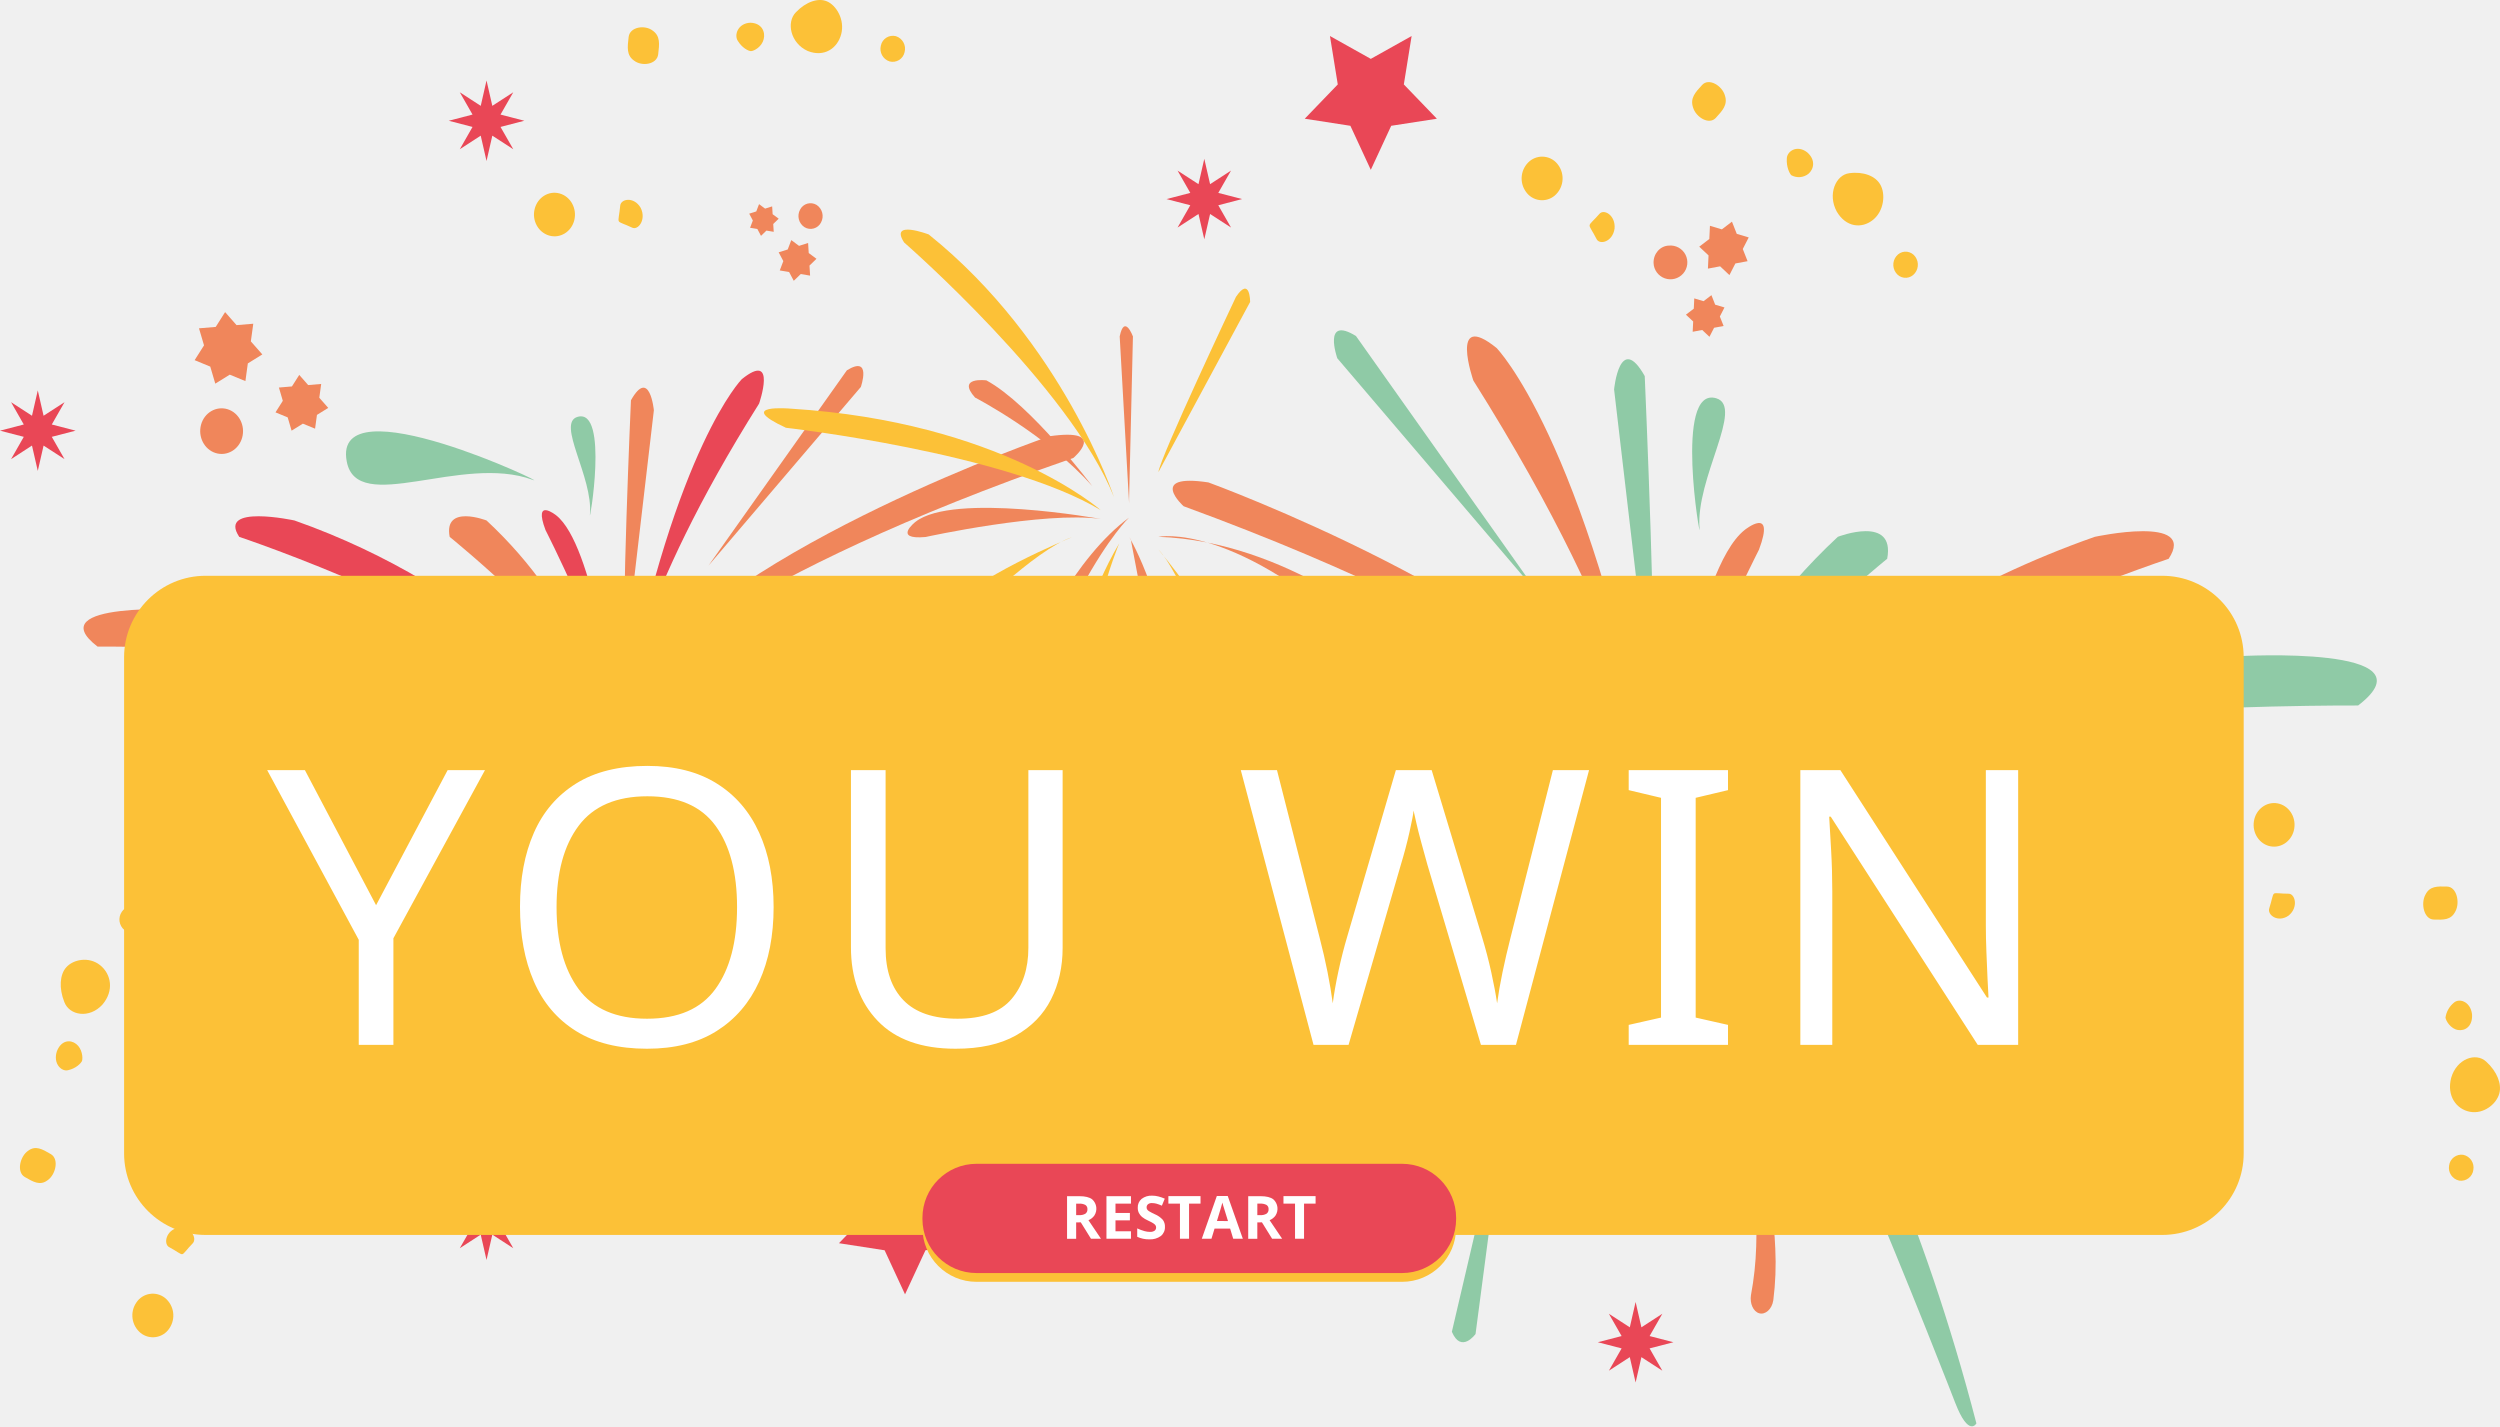
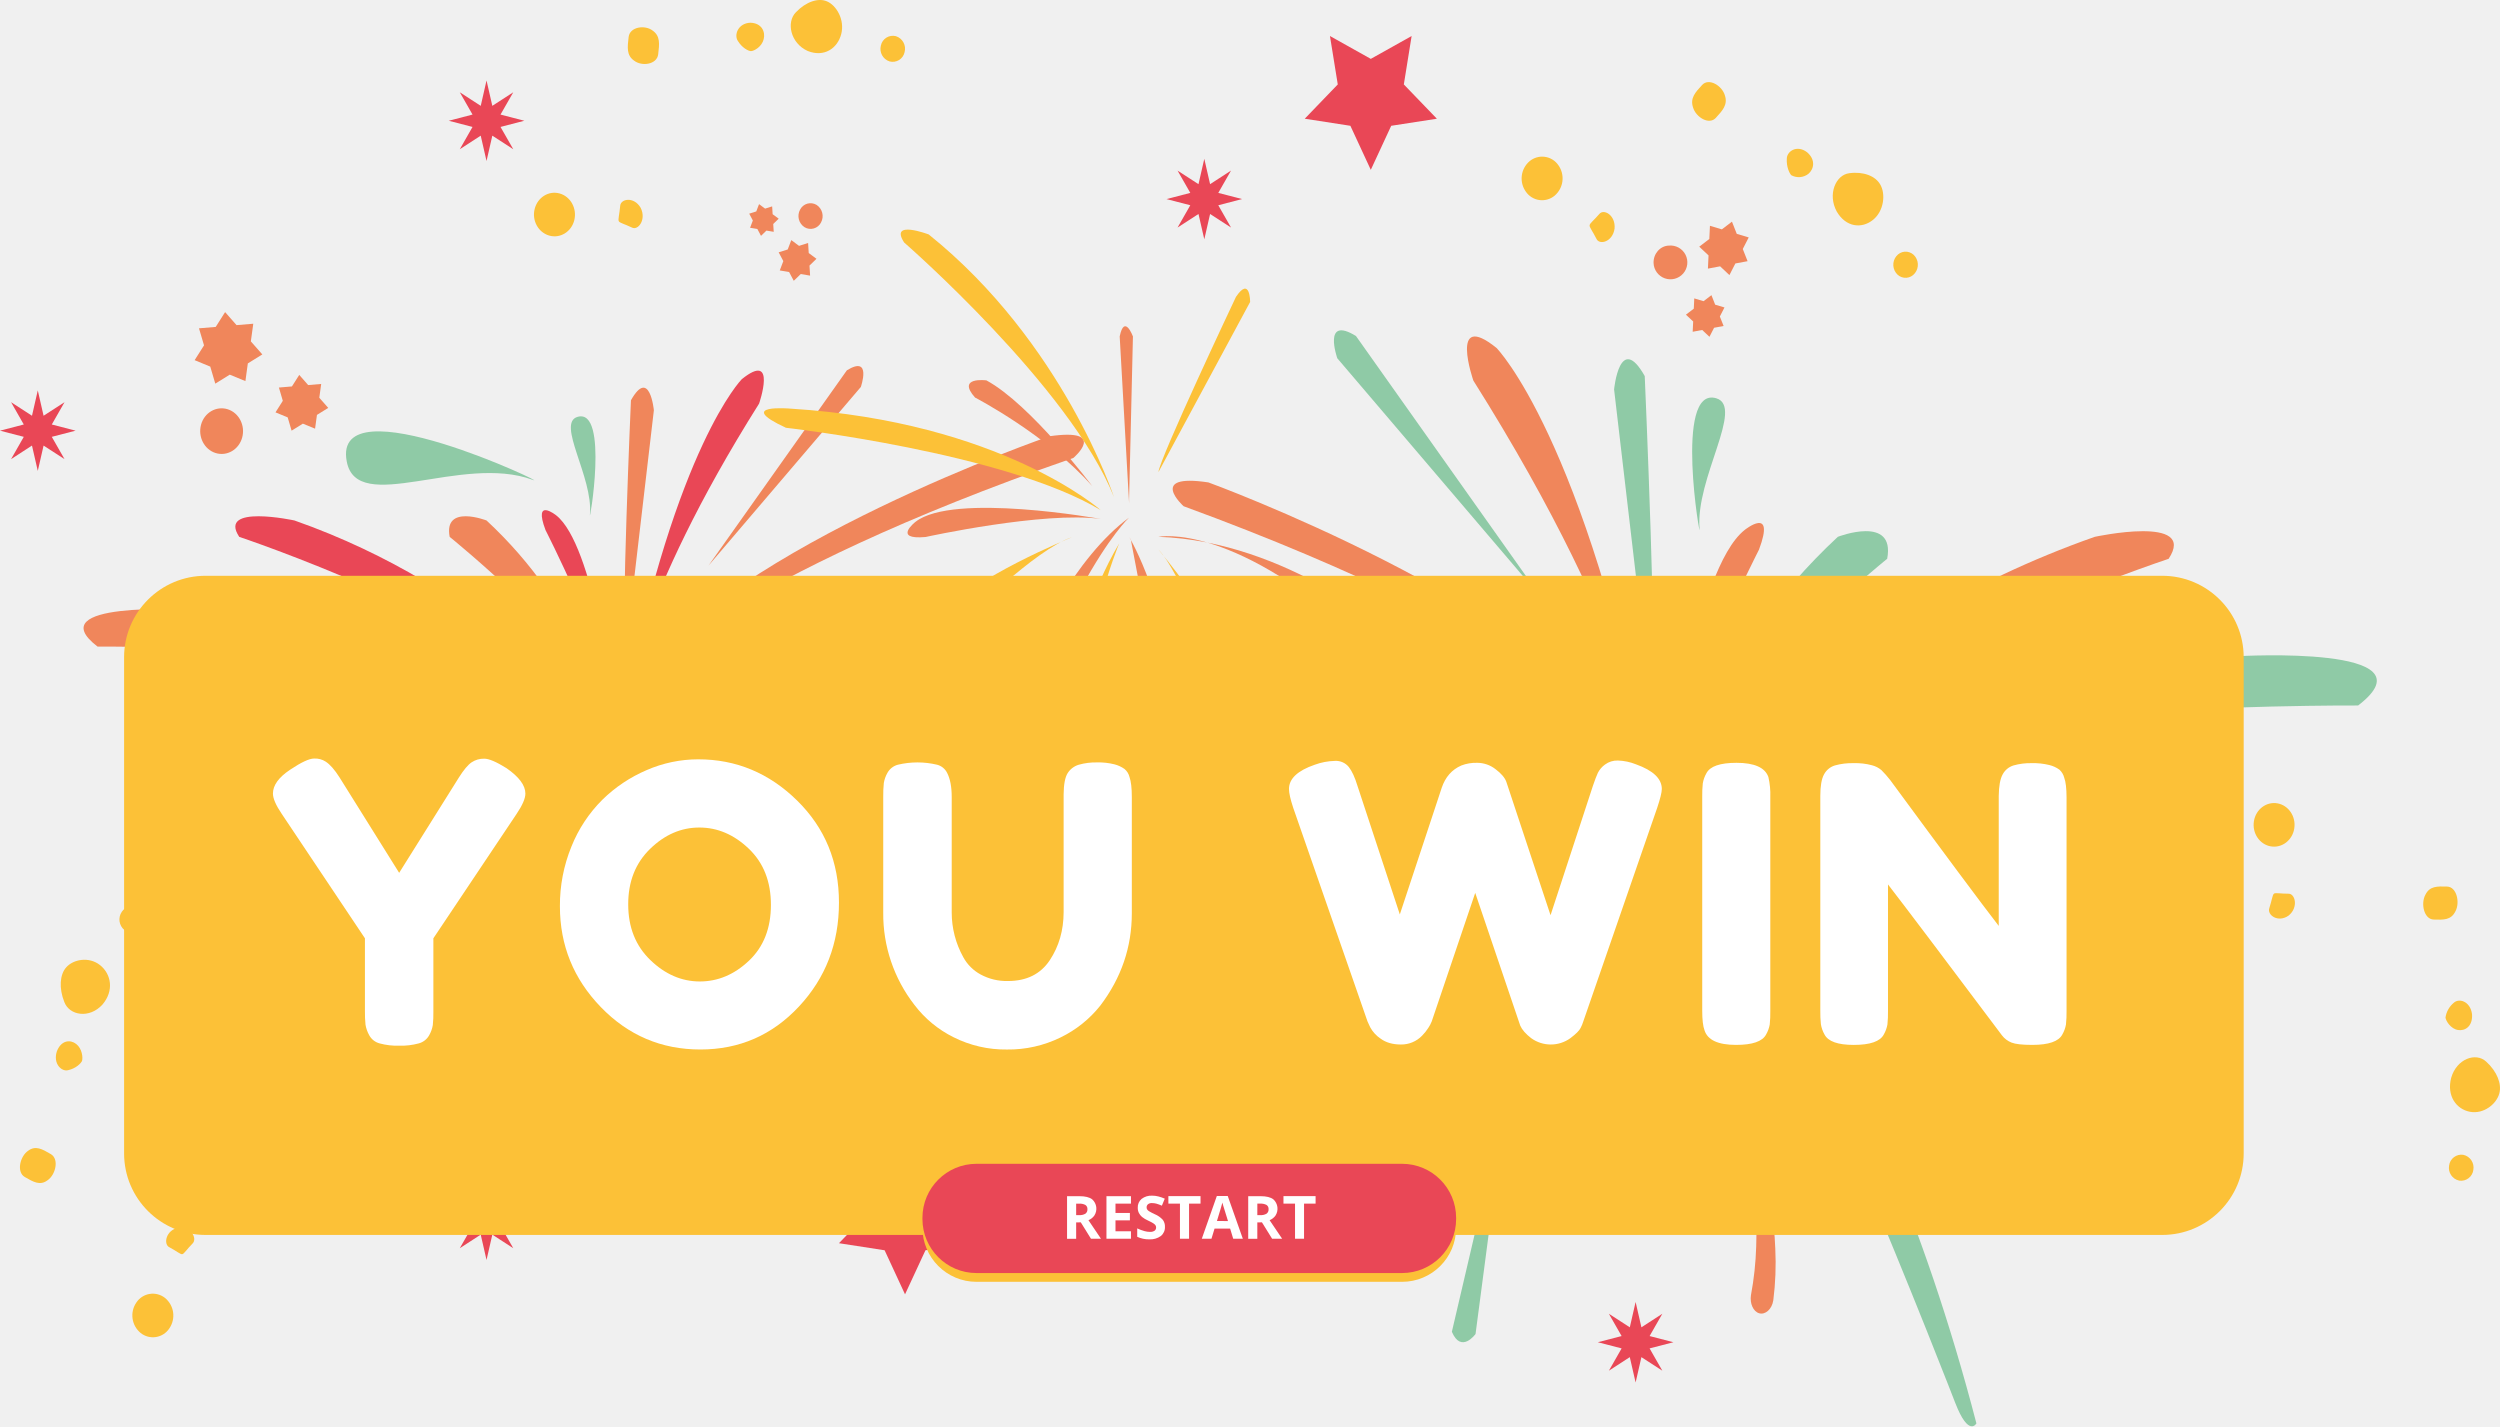
<svg xmlns="http://www.w3.org/2000/svg" viewBox="0 0 1372.94 783.29">
  <defs>
-     <style>.cls-1,.cls-5{fill:#f0865b;}.cls-2,.cls-4{fill:#e94756;}.cls-3,.cls-6{fill:#8fcaa6;}.cls-3,.cls-4,.cls-5,.cls-7{fill-rule:evenodd;}.cls-7,.cls-8{fill:#fcc137;}.cls-10,.cls-9{fill:#fff;}.cls-10{font-size:211.34px;font-family:FredokaOne-Regular, Fredoka One;letter-spacing:0.05em;}</style>
+     <style>.cls-1,.cls-5{fill:#f0865b;}.cls-2,.cls-4{fill:#e94756;}.cls-3,.cls-6{fill:#8fcaa6;}.cls-3,.cls-4,.cls-5,.cls-7{fill-rule:evenodd;}.cls-7,.cls-8{fill:#fcc137;}.cls-9{fill:#fff;}</style>
  </defs>
  <g id="Calque_2" data-name="Calque 2">
    <g id="Calque_12" data-name="Calque 12">
      <path class="cls-1" d="M324.08,411.72S254.55,479.89,210.3,649.87c0,0,3.16,5.89,8.7-8.42C219,641.45,292.48,451.27,324.08,411.72Z" />
      <path class="cls-2" d="M293.7,599.3c.56,3.71,3.33,6.07,5.8,5.36s3.91-4,3.38-7.47a128.78,128.78,0,0,1-2.15-19.9c-.44-11.42.68-26.65,3.23-41.84,5.09-30.41,14.31-60.36,14.1-60.35.21,0-11.21,29.53-18.66,60.18-3.73,15.31-6,30.93-6.49,42.89A121.23,121.23,0,0,0,293.7,599.3Z" />
      <path class="cls-1" d="M336.69,416.73,341,534s4.88,10.4,9.22,0Z" />
      <path class="cls-2" d="M350.25,419.18s20.06,36.75,33.67,100.41c0,0,7.29,11.39,10.69,2.07C394.61,521.66,385.58,460.58,350.25,419.18Z" />
      <path class="cls-1" d="M386.35,451.27s43.74,44,67.06,120.6c0,0,8.26,15,11.67,5.69C465.08,577.56,449.53,501.47,386.35,451.27Z" />
      <path class="cls-2" d="M355.73,411.72s44.71,20.39,91.37,72.16c0,0,18,9.85,9.72-6.2C456.82,477.68,409.19,427.55,355.73,411.72Z" />
      <path class="cls-1" d="M350.25,402.62s76.44-7.77,111.43,16.56c0,0,12.63-.14,3.4-8.87C465.08,410.31,424.46,386.57,350.25,402.62Z" />
      <path class="cls-2" d="M350.25,391.74s9.86-35.19,46.79-16.56c0,0,19,11.39,19,12.94,0,0,12.65,1.86,11.91-9.38a17.21,17.21,0,0,0-.25-2c-2.43-13.45-18.26-20.68-46-17.06C381.69,359.67,356.91,368.45,350.25,391.74Z" />
      <path class="cls-1" d="M350.25,372.59S400,317.21,589.49,251.48c0,0,19.44-16.56-13.12-11.91C576.37,239.57,403.24,299.3,350.25,372.59Z" />
      <path class="cls-1" d="M389.1,310.61l83.65-98.1s6.2-17.67-7.67-9.14Z" />
      <path class="cls-3" d="M190.43,253.48c-8.48-44.31,114.82,14.75,102,10-38.9-14.36-96.28,19.91-102-10Z" />
      <path class="cls-3" d="M317.2,228.92c17.49-5,6.19,60.38,6.78,53.6,1.79-20.58-18.58-50.22-6.78-53.6Z" />
      <path class="cls-4" d="M343.47,386.17s4.75-55.45,73.4-164.52c0,0,10.16-29.25-9.51-13.4C407.36,208.25,371.33,244.81,343.47,386.17Z" />
      <path class="cls-5" d="M343.47,358.74,359.09,225.3s-2.29-23.76-12.59-5.48C346.5,219.82,341,344.42,343.47,358.74Z" />
      <path class="cls-4" d="M336.69,386.17S326.15,299.28,305.43,283c0,0-12.71-10.18-5.85,8.1C299.58,291.11,331.45,353.27,336.69,386.17Z" />
      <path class="cls-5" d="M329.33,386.17s-9.92-51.85-62.14-100.34c0,0-23.67-9.17-20.24,9C247,294.86,322,355.61,329.33,386.17Z" />
      <path class="cls-4" d="M324.08,394.7s-56-71.51-162.38-108.87c0,0-42.33-9.16-30.32,9C131.38,294.86,261.81,338.14,324.08,394.7Z" />
      <path class="cls-5" d="M317.12,394.7S295,350.55,102.78,334.84c0,0-81.82-4.73-49.21,20.25C53.57,355.09,276.3,353.79,317.12,394.7Z" />
      <path class="cls-4" d="M302.45,394.7s-62.81-16.45-120.94,32.9c0,0-22,2.36,0-15.88C181.51,411.72,230.07,370.57,302.45,394.7Z" />
      <path class="cls-4" d="M332.77,402s-52.75,1.22-86.16,56.06c0,0-2.52,12.19,9.5,4.88C256.11,463,308.88,401.91,332.77,402Z" />
      <path class="cls-5" d="M246.39,414.2s-30.33,11-24,21.94C222.35,436.14,231,447.1,246.39,414.2Z" />
      <path class="cls-3" d="M177.73,567.46c-42.36-2.93,43.53-114.12,35.88-102.19-23.24,36.2-7.27,104.17-35.88,102.19Z" />
      <path class="cls-6" d="M933.23,463.18s93,91.16,152.17,318.51c0,0-4.22,7.87-11.62-11.25C1073.78,770.44,975.5,516.08,933.23,463.18Z" />
      <path class="cls-1" d="M973.86,714.06c-.74,5-4.45,8.11-7.75,7.16s-5.23-5.39-4.52-10a172.15,172.15,0,0,0,2.87-26.6c.59-15.28-.91-35.65-4.31-56C953.34,588,941,547.94,941.28,548c-.27,0,15,39.5,25,80.48,5,20.48,8.09,41.36,8.67,57.36A162.35,162.35,0,0,1,973.86,714.06Z" />
      <path class="cls-6" d="M916.38,469.89l-5.81,156.83s-6.53,13.91-12.33,0Z" />
      <path class="cls-6" d="M827.44,602.56,810.33,732.61s-7.87,10.93-13-1.24Z" />
      <path class="cls-1" d="M898.24,473.16s-26.84,49.14-45,134.29c0,0-9.74,15.23-14.3,2.77C838.9,610.22,851,528.53,898.24,473.16Z" />
      <path class="cls-1" d="M850,516.07s-58.49,58.84-89.69,161.29c0,0-11,20.08-15.6,7.62C744.66,685,765.46,583.22,850,516.07Z" />
      <path class="cls-6" d="M890.9,463.18s-59.79,27.28-122.19,96.5c0,0-24.05,13.19-13-8.29C755.71,551.39,819.4,484.36,890.9,463.18Z" />
      <path class="cls-1" d="M898.24,451s-102.24-10.37-149,22.16c0,0-16.89-.19-4.55-11.87C744.66,461.29,799,429.54,898.24,451Z" />
      <path class="cls-6" d="M898.24,436.46s-28.8-47.07-136.62-22.15c0,0-55.32,15.23-55.32,17.3,0,0-36.93,2.49-34.78-12.54a11.12,11.12,0,0,1,.73-2.68c7.09-18,53.32-27.66,134.19-22.82C806.44,393.57,878.8,405.32,898.24,436.46Z" />
      <path class="cls-1" d="M898.24,410.85S846.65,350.07,650,278c0,0-20.18-18.18,13.62-13.07C663.57,264.88,843.25,330.43,898.24,410.85Z" />
      <path class="cls-6" d="M846.28,328,734.41,196.75s-8.3-23.64,10.25-12.23Z" />
      <path class="cls-3" d="M942.43,218.69c-23.38-6.71-8.27,80.76-9.06,71.69-2.4-27.53,24.86-67.16,9.06-71.69Z" />
      <path class="cls-5" d="M907.31,429S901,354.85,809.13,209c0,0-13.58-39.11,12.72-17.92C821.85,191.05,870,239.94,907.31,429Z" />
      <path class="cls-3" d="M907.31,392.33,886.42,213.87s3.06-31.79,16.83-7.34C903.25,206.53,910.57,373.17,907.31,392.33Z" />
      <path class="cls-5" d="M916.38,429s14.09-116.22,41.8-138c0,0,17-13.61,7.82,10.84C966,301.88,923.38,385,916.38,429Z" />
      <path class="cls-3" d="M926.21,429s13.27-69.36,83.11-134.21c0,0,31.67-12.26,27.08,12.07C1036.4,306.88,936,388.14,926.21,429Z" />
      <path class="cls-5" d="M933.23,440.42s74.85-95.64,217.17-145.61c0,0,56.62-12.25,40.56,12.07C1191,306.88,1016.52,364.76,933.23,440.42Z" />
      <path class="cls-3" d="M942.55,440.42s29.57-59.06,286.66-80.06c0,0,109.43-6.33,65.81,27.08C1295,387.44,997.14,385.7,942.55,440.42Z" />
      <path class="cls-5" d="M962.17,440.42s84-22,161.75,44c0,0,29.37,3.16,0-21.24C1123.92,463.18,1059,408.14,962.17,440.42Z" />
      <path class="cls-5" d="M921.61,450.19s105.24,2.54,171.9,116.31c0,0,5,25.28-19,10.11C1074.56,576.61,969.28,450,921.61,450.19Z" />
      <path class="cls-5" d="M620.07,294.81s.88,1.47,2.31,4.26c6.93,13.52,26.71,58.06,21.59,117.66L621,296.28" />
      <path class="cls-7" d="M636.19,301.82s32,38,35.24,56.32c0,0,5.26,14.87-6.16,2.22C665.27,360.36,647.61,313.44,636.19,301.82Z" />
      <path class="cls-7" d="M588.63,295.06s-57.1,23.31-67.16,40.44c0,0-12,12.62,8.1,5.21C529.57,340.71,568.87,301.41,588.63,295.06Z" />
      <path class="cls-5" d="M636.19,294.81s42.18-8.95,116.62,61c0,0,21.48,9.09,12.13-7.5C764.94,348.27,707.31,297.19,636.19,294.81Z" />
      <path class="cls-7" d="M636.19,259.25l50.36-93.44s0-14.38-7.79-2.77C678.76,163,636.7,252.06,636.19,259.25Z" />
      <path class="cls-5" d="M620.07,274.18l2.11-89.42s-4.68-12.57-7.27,0l5.16,91.63" />
      <path class="cls-7" d="M611.79,273.08s-28-85.16-101.75-144.32c0,0-21.8-8.3-13.5,4.42C496.54,133.18,587.83,212.67,611.79,273.08Z" />
      <path class="cls-5" d="M599.86,267s-33.75-44.89-58.15-58.11c0,0-16.61-2.18-6.23,9.44C535.48,218.32,574.94,238.79,599.86,267Z" />
      <path class="cls-7" d="M604.53,280.18s-55-48.58-170.28-55.76c0,0-31.23-2.77-2.64,10.5C431.61,234.92,552.1,248.59,604.53,280.18Z" />
      <path class="cls-5" d="M604.53,285s-81.1-14.74-101.77,1.59c0,0-12.86,10,5.56,8.32C508.32,294.88,573.46,280.66,604.53,285Z" />
      <path class="cls-8" d="M614.64,298.41s-21.83,50.69-23.93,127.91c0,0-7.66,21.71-12,2.54C578.74,428.86,582.73,352.19,614.64,298.41Z" />
      <path class="cls-1" d="M620,284.29s-42.79,39.94-83.08,191.81c0,0-12.42,15.61-11.1-10.47C525.79,465.63,562.32,326.9,620,284.29Z" />
      <path class="cls-8" d="M1343.9,486.88c5.32.15,7.2,8.91,4.51,13.7-2.4,4.77-6.53,4.59-11.9,4.42s-7.21-8.91-4.51-13.69C1334.38,486.54,1338.53,486.73,1343.9,486.88Z" />
      <path class="cls-8" d="M1347.58,550.69c2.8-2.63,9.05-.92,10,6.27.46,6.72-3.88,9.35-7.73,8.69-4-.66-6.6-4.94-6.85-6.82A12.88,12.88,0,0,1,1347.58,550.69Z" />
      <path class="cls-8" d="M1365.33,583c6,5.42,8.67,12.33,7.23,17.5-1.53,5.78-8.55,11.48-16.1,10.07s-12.9-8.78-10.33-18.67C1349.17,581.39,1359.71,577.78,1365.33,583Z" />
      <path class="cls-8" d="M1352.76,634.19a7.15,7.15,0,0,1,5.54,8.27,6.81,6.81,0,0,1-7.76,5.91,7.16,7.16,0,0,1-5.55-8.28A6.82,6.82,0,0,1,1352.76,634.19Z" />
      <path class="cls-8" d="M1250.72,441.18c6.12,1.08,10.26,7.25,9.24,13.78s-6.81,10.92-12.94,9.84-10.25-7.26-9.23-13.78S1244.6,440.09,1250.72,441.18Z" />
      <path class="cls-8" d="M1256.63,490.8c3.85-.25,5.79,7.52.23,12-5.8,4.14-12-.33-10.59-4.13,1.37-4.16,1.71-7.37,2.55-7.88C1249.53,490.13,1252.5,490.83,1256.63,490.8Z" />
      <path class="cls-8" d="M13.61,646.38C8.93,643.68,11,635,15.41,632c4.16-3.1,7.77-.94,12.49,1.8s2.63,11.42-1.8,14.38C22,651.27,18.33,649.11,13.61,646.38Z" />
      <path class="cls-8" d="M37.45,587.71c-3.62,1-8.46-3.55-6.21-10.39,2.44-6.21,7.44-6.47,10.59-4,3.31,2.53,3.79,7.58,3.2,9.38C44.32,584.08,41.63,586.79,37.45,587.71Z" />
      <path class="cls-8" d="M35.35,550.36c-3.09-7.74-2.49-15.18,1-19.09,3.83-4.42,12.5-6.12,18.63-1.22s7.77,14.05,1.28,21.64C49.09,559.57,38.15,557.7,35.35,550.36Z" />
      <path class="cls-8" d="M68.33,510.76a7.5,7.5,0,0,1-1.43-10.05,6.49,6.49,0,0,1,9.43-1.52,7.49,7.49,0,0,1,1.43,10.05A6.48,6.48,0,0,1,68.33,510.76Z" />
      <path class="cls-8" d="M77.26,732.06a12.49,12.49,0,0,1-2.38-16.74,10.8,10.8,0,0,1,15.72-2.54A12.48,12.48,0,0,1,93,729.52,10.79,10.79,0,0,1,77.26,732.06Z" />
      <path class="cls-8" d="M93.08,685c-3.53-1.63-2-9.49,4.9-10.81,6.93-.9,10.61,6.1,7.7,8.79-3,3-4.66,5.74-5.62,5.79C99.13,689,96.79,686.93,93.08,685Z" />
      <path class="cls-8" d="M345.23,20.31c.65-5.63,9-6.79,13.23-3.48,4.23,3,3.67,7.36,3,13s-9,6.78-13.23,3.47C344,30.36,344.57,26,345.23,20.31Z" />
      <path class="cls-8" d="M405.21,22.48c-2.18-3.22,0-9.68,6.82-10,6.32.15,8.37,5,7.38,9-1,4.21-5.24,6.53-7,6.61C410.9,28,407.56,26.29,405.21,22.48Z" />
      <path class="cls-8" d="M437.09,6.73c5.64-5.88,12.35-8,17-6,5.27,2.17,9.93,10.15,7.89,18S452.58,31.61,443.58,28C434.07,23.72,431.7,12.19,437.09,6.73Z" />
      <path class="cls-8" d="M483.76,25A6.72,6.72,0,0,1,492,19.86a7.24,7.24,0,0,1,4.78,8.79,6.7,6.7,0,0,1-8.25,5.09A7.24,7.24,0,0,1,483.76,25Z" />
      <path class="cls-8" d="M293.63,114.74c1.6-6.39,7.76-10.19,13.76-8.48s9.57,8.26,8,14.65-7.76,10.18-13.76,8.47S292,121.12,293.63,114.74Z" />
      <path class="cls-8" d="M340.58,113.19c.14-4.09,7.57-5.41,11.24.91,3.32,6.54-1.46,12.75-4.86,10.83-3.76-1.84-6.73-2.51-7.12-3.44C339.28,120.66,340.21,117.59,340.58,113.19Z" />
      <path class="cls-8" d="M934.77,46.66c3.71-4.06,11,.41,12.51,5.77,1.66,5.11-1.27,8.22-5,12.31s-11-.42-12.51-5.76C928.08,53.87,931,50.76,934.77,46.66Z" />
      <path class="cls-8" d="M981.27,87.08c.09-4,5.51-7.69,11.08-3.52,4.94,4.19,3.81,9.38.75,11.94a8.57,8.57,0,0,1-9.36.73C982.68,95.12,981,91.62,981.27,87.08Z" />
      <path class="cls-8" d="M1015.59,95.12c7.83-1.05,14.38,1.58,17,6.22,3,5.12,2.13,14.48-4,19.42s-14.81,4.13-19.89-4.58C1003.52,106.68,1008.19,96,1015.59,95.12Z" />
      <path class="cls-8" d="M1042.37,139.71a6.47,6.47,0,0,1,9.46,1.27,7.5,7.5,0,0,1-1.2,10.08,6.45,6.45,0,0,1-9.46-1.28A7.49,7.49,0,0,1,1042.37,139.71Z" />
      <path class="cls-8" d="M840,88.53a10.79,10.79,0,0,1,15.78,2.13,12.49,12.49,0,0,1-2,16.79A10.78,10.78,0,0,1,838,105.32,12.49,12.49,0,0,1,840,88.53Z" />
      <path class="cls-8" d="M878.25,117.58c2.44-3.17,9.11.58,8.43,8-1.07,7.35-8.4,9.21-10,5.49-1.94-3.9-3.92-6.35-3.7-7.34C873,122.68,875.46,120.84,878.25,117.58Z" />
      <path class="cls-1" d="M133.8,639.83a11.29,11.29,0,0,1-16.57,1.58,13.09,13.09,0,0,1-1.49-17.65,11.26,11.26,0,0,1,16.56-1.58A13.1,13.1,0,0,1,133.8,639.83Z" />
      <polygon class="cls-1" points="80.93 591.27 88.75 596.44 97.43 593.16 98.51 602.9 106.33 608.08 99.85 615.04 100.93 624.78 91.77 623.74 85.29 630.7 80.36 622.43 71.2 621.38 74.2 612.1 69.26 603.83 77.94 600.54 80.93 591.27" />
      <polygon class="cls-1" points="124.32 568.07 130.41 572.11 137.17 569.54 138.01 577.13 144.1 581.17 139.06 586.6 139.9 594.19 132.76 593.37 127.71 598.8 123.86 592.35 116.73 591.53 119.07 584.3 115.22 577.85 121.98 575.3 124.32 568.07" />
      <path class="cls-1" d="M118.41,248.79c-6.22-1.94-9.8-8.9-8-15.54s8.35-10.45,14.59-8.51,9.81,8.91,8,15.55S124.66,250.74,118.41,248.79Z" />
      <polygon class="cls-1" points="139.09 177.78 137.76 187.48 144.06 194.64 136.1 199.58 134.77 209.29 126.18 205.75 118.23 210.69 115.47 201.33 106.89 197.79 112.04 189.66 109.28 180.3 118.47 179.53 123.62 171.4 129.91 178.55 139.09 177.78" />
      <polygon class="cls-1" points="176.39 210.86 175.35 218.43 180.26 224 174.06 227.85 173.03 235.42 166.33 232.66 160.14 236.51 157.99 229.22 151.3 226.46 155.31 220.12 153.17 212.83 160.32 212.22 164.34 205.89 169.24 211.47 176.39 210.86" />
      <path class="cls-1" d="M448.45,112.53a7.34,7.34,0,0,1,2.43,9.66,6.41,6.41,0,0,1-9.06,2.58,7.31,7.31,0,0,1-2.43-9.65A6.42,6.42,0,0,1,448.45,112.53Z" />
      <polygon class="cls-1" points="428.23 148.52 430.18 143.39 427.62 138.57 432.6 137 434.55 131.86 438.81 135.02 443.79 133.44 444.13 138.96 448.39 142.12 444.55 145.85 444.89 151.37 439.76 150.49 435.92 154.21 433.36 149.4 428.23 148.52" />
      <polygon class="cls-1" points="411.93 125.09 413.44 121.09 411.45 117.34 415.33 116.11 416.85 112.11 420.17 114.57 424.05 113.34 424.31 117.64 427.63 120.1 424.64 123.01 424.91 127.31 420.91 126.63 417.92 129.53 415.93 125.77 411.93 125.09" />
      <path class="cls-1" d="M908.1,144.44c-.16-5.1,3.59-9.4,8.4-9.57a9.28,9.28,0,1,1-8.4,9.57Z" />
      <polygon class="cls-1" points="959.73 143.44 953.02 144.69 949.76 151.07 944.65 146.26 937.95 147.52 938.29 140.27 933.18 135.47 938.72 131.24 939.06 124 945.61 125.96 951.15 121.73 953.79 128.42 960.35 130.39 957.09 136.75 959.73 143.44" />
      <polygon class="cls-1" points="946.56 179.03 941.33 180 938.79 184.96 934.81 181.22 929.58 182.2 929.85 176.55 925.87 172.81 930.19 169.51 930.45 163.87 935.56 165.4 939.88 162.1 941.93 167.32 947.04 168.85 944.5 173.81 946.56 179.03" />
      <path class="cls-1" d="M1110.85,559.17c-.16-5.11,3.6-9.41,8.4-9.57a8.93,8.93,0,0,1,9,8.93c.17,5.12-3.59,9.41-8.39,9.58A8.94,8.94,0,0,1,1110.85,559.17Z" />
      <polygon class="cls-1" points="1162.48 558.16 1155.77 559.41 1152.51 565.79 1147.4 560.98 1140.7 562.24 1141.04 554.99 1135.93 550.2 1141.47 545.96 1141.81 538.72 1148.36 540.68 1153.9 536.45 1156.55 543.14 1163.1 545.11 1159.84 551.47 1162.48 558.16" />
      <polygon class="cls-1" points="1149.31 593.74 1144.08 594.72 1141.54 599.68 1137.57 595.94 1132.34 596.92 1132.6 591.27 1128.63 587.53 1132.94 584.23 1133.2 578.59 1138.31 580.12 1142.63 576.82 1144.68 582.03 1149.79 583.57 1147.25 588.53 1149.31 593.74" />
      <path class="cls-1" d="M346.31,590.78c-.16-5.1,3.6-9.4,8.4-9.57a8.94,8.94,0,0,1,9,8.94c.17,5.12-3.6,9.41-8.4,9.58A9,9,0,0,1,346.31,590.78Z" />
      <polygon class="cls-1" points="397.94 589.78 391.23 591.03 387.97 597.4 382.86 592.6 376.16 593.85 376.5 586.6 371.39 581.81 376.93 577.57 377.27 570.33 383.82 572.29 389.36 568.07 392 574.75 398.56 576.72 395.3 583.09 397.94 589.78" />
      <polygon class="cls-1" points="384.77 625.36 379.54 626.34 377 631.3 373.02 627.56 367.79 628.53 368.06 622.89 364.08 619.14 368.4 615.85 368.66 610.2 373.77 611.73 378.08 608.44 380.14 613.65 385.25 615.19 382.71 620.15 384.77 625.36" />
      <polygon class="cls-2" points="281.88 654.2 274.87 666.45 287.95 669.84 274.87 673.24 281.87 685.48 270.37 678.03 267.19 691.95 264 678.03 252.51 685.48 259.5 673.24 246.44 669.84 259.5 666.45 252.5 654.2 264.01 661.65 267.19 647.73 270.37 661.66 281.88 654.2" />
      <polygon class="cls-2" points="35.44 220.87 28.44 233.12 41.51 236.51 28.44 239.9 35.44 252.15 23.93 244.7 20.75 258.62 17.56 244.69 6.08 252.15 13.06 239.9 0 236.52 13.06 233.12 6.07 220.87 17.57 228.32 20.75 214.4 23.93 228.32 35.44 220.87" />
      <polygon class="cls-2" points="281.88 50.67 274.87 62.92 287.95 66.31 274.87 69.71 281.87 81.95 270.37 74.5 267.19 88.42 264 74.5 252.51 81.95 259.5 69.71 246.44 66.32 259.5 62.92 252.5 50.67 264.01 58.13 267.19 44.2 270.37 58.13 281.88 50.67" />
      <polygon class="cls-2" points="676.05 93.68 669.05 105.93 682.13 109.32 669.05 112.72 676.05 124.96 664.55 117.52 661.37 131.43 658.18 117.51 646.69 124.96 653.68 112.72 640.61 109.33 653.68 105.93 646.68 93.69 658.18 101.14 661.37 87.22 664.55 101.14 676.05 93.68" />
      <polygon class="cls-2" points="912.92 721.48 905.92 733.73 919 737.12 905.92 740.51 912.92 752.76 901.42 745.31 898.24 759.23 895.04 745.3 883.56 752.76 890.55 740.51 877.48 737.12 890.55 733.73 883.55 721.48 895.05 728.93 898.24 715.01 901.42 728.93 912.92 721.48" />
      <polygon class="cls-2" points="752.81 32.33 775.23 19.78 770.95 46.37 789.09 65.2 764.02 69.08 752.81 93.27 741.6 69.08 716.53 65.2 734.67 46.37 730.38 19.78 752.81 32.33" />
      <polygon class="cls-2" points="497.02 649.87 519.45 637.32 515.16 663.91 533.3 682.74 508.24 686.62 497.02 710.82 485.81 686.62 460.74 682.74 478.88 663.91 474.6 637.32 497.02 649.87" />
      <rect class="cls-8" x="68.15" y="316.2" width="1164.03" height="362" rx="44.77" />
      <rect class="cls-8" x="506.58" y="643.95" width="293.09" height="60" rx="29.7" />
      <rect class="cls-2" x="506.58" y="639.13" width="293.09" height="60" rx="29.7" />
      <path class="cls-9" d="M591,671.32v9h-5V656.92h6.81q4.75,0,7,1.73a6.91,6.91,0,0,1,1.15,8.94,7.37,7.37,0,0,1-3.21,2.51q5.28,7.89,6.87,10.18h-5.49l-5.58-9Zm0-4h1.6a6.14,6.14,0,0,0,3.47-.78,2.8,2.8,0,0,0,1.12-2.46,2.57,2.57,0,0,0-1.15-2.37,6.92,6.92,0,0,0-3.54-.7H591Z" />
      <path class="cls-9" d="M621.1,680.28H607.64V656.92H621.1V661h-8.5v5.13h7.91v4.06H612.6v6h8.5Z" />
      <path class="cls-9" d="M639.76,673.8a6.05,6.05,0,0,1-2.27,5,9.87,9.87,0,0,1-6.34,1.82,15,15,0,0,1-6.62-1.4v-4.61a26.68,26.68,0,0,0,4,1.49,11.71,11.71,0,0,0,3,.43,4.29,4.29,0,0,0,2.5-.62,2.13,2.13,0,0,0,.87-1.85,2,2,0,0,0-.38-1.23,4.26,4.26,0,0,0-1.13-1,27.68,27.68,0,0,0-3-1.58,14.8,14.8,0,0,1-3.22-1.93,7.43,7.43,0,0,1-1.71-2.16,6.24,6.24,0,0,1-.63-2.88,6,6,0,0,1,2.1-4.87,8.73,8.73,0,0,1,5.81-1.78,13.58,13.58,0,0,1,3.47.44,23.15,23.15,0,0,1,3.46,1.21l-1.6,3.85A22.65,22.65,0,0,0,635,661a10,10,0,0,0-2.4-.3,3.22,3.22,0,0,0-2.16.65,2.17,2.17,0,0,0-.75,1.71,2.11,2.11,0,0,0,.3,1.14,3.38,3.38,0,0,0,1,.95,30.75,30.75,0,0,0,3.14,1.64,12.47,12.47,0,0,1,4.49,3.14A6.11,6.11,0,0,1,639.76,673.8Z" />
      <path class="cls-9" d="M653,680.28h-5V661h-6.35v-4.12h17.65V661H653Z" />
      <path class="cls-9" d="M677.25,680.28l-1.69-5.56H667l-1.69,5.56H660l8.25-23.46h6l8.28,23.46Zm-2.87-9.71Q672,663,671.73,662c-.2-.66-.34-1.18-.42-1.57q-.52,2.06-3,10.12Z" />
      <path class="cls-9" d="M690.49,671.32v9h-5V656.92h6.81q4.75,0,7,1.73a6.94,6.94,0,0,1,1.15,8.94,7.49,7.49,0,0,1-3.21,2.51q5.26,7.89,6.87,10.18h-5.5l-5.58-9Zm0-4h1.59a6.12,6.12,0,0,0,3.47-.78,2.78,2.78,0,0,0,1.12-2.46,2.57,2.57,0,0,0-1.14-2.37A6.92,6.92,0,0,0,692,661h-1.5Z" />
      <path class="cls-9" d="M716.15,680.28H711.2V661h-6.35v-4.12h17.64V661h-6.34Z" />
-       <text class="cls-10" transform="translate(146.72 573.83)">YOU WIN</text>
+       <path class="cls-9" d="M278.18,421.87q10.35,7.2,10.35,13.95,0,4-4.86,11.2L238,515.29v40.36a62.08,62.08,0,0,1-.31,7.3,17.13,17.13,0,0,1-2,5.6A9.26,9.26,0,0,1,230,573a36.79,36.79,0,0,1-10.78,1.27A36.67,36.67,0,0,1,208.44,573a9.12,9.12,0,0,1-5.71-4.54,17.77,17.77,0,0,1-2-5.71,63.87,63.87,0,0,1-.32-7.5V515.29L154.75,447q-4.86-7.17-4.86-11.2,0-6.76,9.3-13t13.32-6.23a10.6,10.6,0,0,1,6.34,1.69q3.59,2.33,7.61,8.67l32.75,52.41L252,427q4-6.34,7-8.35a11.92,11.92,0,0,1,6.87-2Q269.72,416.59,278.18,421.87Z" />
+       <path class="cls-9" d="M383.43,417q31.27,0,54.31,22.62t23,56.11q0,33.5-22,57.06t-54.11,23.57q-32.12,0-54.63-23.25t-22.51-55.37a85.25,85.25,0,0,1,6.34-32.87A76.29,76.29,0,0,1,330.8,439.2a79.24,79.24,0,0,1,24.31-16.27A70.93,70.93,0,0,1,383.43,417ZM345,496.69q0,18.81,12.15,30.54T384.27,539q15,0,27.05-11.41t12.05-30.65q0-19.23-12.15-30.85t-27.16-11.63q-15,0-27.05,11.73T345,496.69Z" />
+       <path class="cls-9" d="M586.31,424.62a10.86,10.86,0,0,1,6.13-4.65,34,34,0,0,1,10-1.27,35.42,35.42,0,0,1,9.62,1.06,16.67,16.67,0,0,1,5.49,2.54,8.23,8.23,0,0,1,2.75,4.43q1.27,3.6,1.27,11v63.83q0,27.9-17.33,50.72a62.92,62.92,0,0,1-21.77,17.44A65,65,0,0,1,553,576.37a63.52,63.52,0,0,1-29.38-6.77,60.92,60.92,0,0,1-21.45-17.75,81.38,81.38,0,0,1-17.12-50.72V437.51a64,64,0,0,1,.32-7.5,16.82,16.82,0,0,1,2-5.6,9.26,9.26,0,0,1,5.7-4.44,46.39,46.39,0,0,1,21.56,0,8.5,8.5,0,0,1,5.49,4.44q2.54,4.86,2.54,13.31v63.41A50.4,50.4,0,0,0,529,525.64a23.65,23.65,0,0,0,9.51,9.51,29.91,29.91,0,0,0,15,3.6q15.42,0,23-11.42t7.61-26.41V436.25Q584.2,428,586.31,424.62Z" />
+       <path class="cls-9" d="M898.47,419.76q14.14,5.07,14.16,13.53,0,2.74-2.54,10.35l-40.58,117.3a21,21,0,0,1-1.48,3.59q-1,2.12-5.6,5.6a18.38,18.38,0,0,1-21.55,0c-3-2.32-5-4.61-6-6.87l-24.72-72.91q-23.46,69.31-23.89,70.59a18.09,18.09,0,0,1-1.9,3.59,24.91,24.91,0,0,1-3.38,4.23,15.87,15.87,0,0,1-11.63,4.86q-6.76,0-11.09-3.17a17.55,17.55,0,0,1-5.81-6.34L751,560.94l-40.79-117.3q-2.32-7-2.33-10.35,0-8.46,14.16-13.32a34.4,34.4,0,0,1,11.1-2.11,9.11,9.11,0,0,1,7.61,3.38q2.64,3.39,4.75,10.36l23.25,70.58,23-69.53q3-8.88,10.78-12.26a22.17,22.17,0,0,1,8.77-1.47,16.43,16.43,0,0,1,10,3.48c3.09,2.33,5.07,4.62,5.91,6.87l24.31,73.34,23.25-71c1.12-3.24,2-5.64,2.74-7.19a12.71,12.71,0,0,1,3.91-4.54,11.19,11.19,0,0,1,7.08-2.22A29.29,29.29,0,0,1,898.47,419.76Z" />
+       <path class="cls-9" d="M934.82,437.51a62,62,0,0,1,.31-7.29,16.82,16.82,0,0,1,2-5.6q3-5.7,16.49-5.7,14.79,0,17.54,7.81a42.32,42.32,0,0,1,1.05,11V555.23a61.73,61.73,0,0,1-.31,7.4,16.9,16.9,0,0,1-2,5.49q-3,5.71-16.49,5.71-14.79,0-17.33-8-1.26-3.37-1.26-10.78Z" />
+       <path class="cls-9" d="M1099.77,425.36a10.09,10.09,0,0,1,6-5,34.07,34.07,0,0,1,10-1.26,36.59,36.59,0,0,1,9.72,1.05,15.62,15.62,0,0,1,5.5,2.54,8.75,8.75,0,0,1,2.64,4.44q1.26,3.38,1.27,10.78V555.23a61.22,61.22,0,0,1-.32,7.4,16.9,16.9,0,0,1-2,5.49q-3,5.71-16.48,5.71-8.25,0-11.41-1.27a12.29,12.29,0,0,1-5.29-4q-47.55-63.4-62.56-82.85v69.53a61.73,61.73,0,0,1-.31,7.4,17.14,17.14,0,0,1-2,5.49q-3,5.71-16.49,5.71-13.1,0-16.06-5.71a17,17,0,0,1-2-5.7,65,65,0,0,1-.31-7.4V437.09c0-5.35.66-9.26,2-11.73a10.06,10.06,0,0,1,6-5,35.3,35.3,0,0,1,10.35-1.26,34.82,34.82,0,0,1,10,1.16,13,13,0,0,1,5.18,2.64,56.19,56.19,0,0,1,4.86,5.5q44.6,60.65,59.6,80.09V437.09Q1097.76,429.07,1099.77,425.36Z" />
    </g>
  </g>
</svg>
